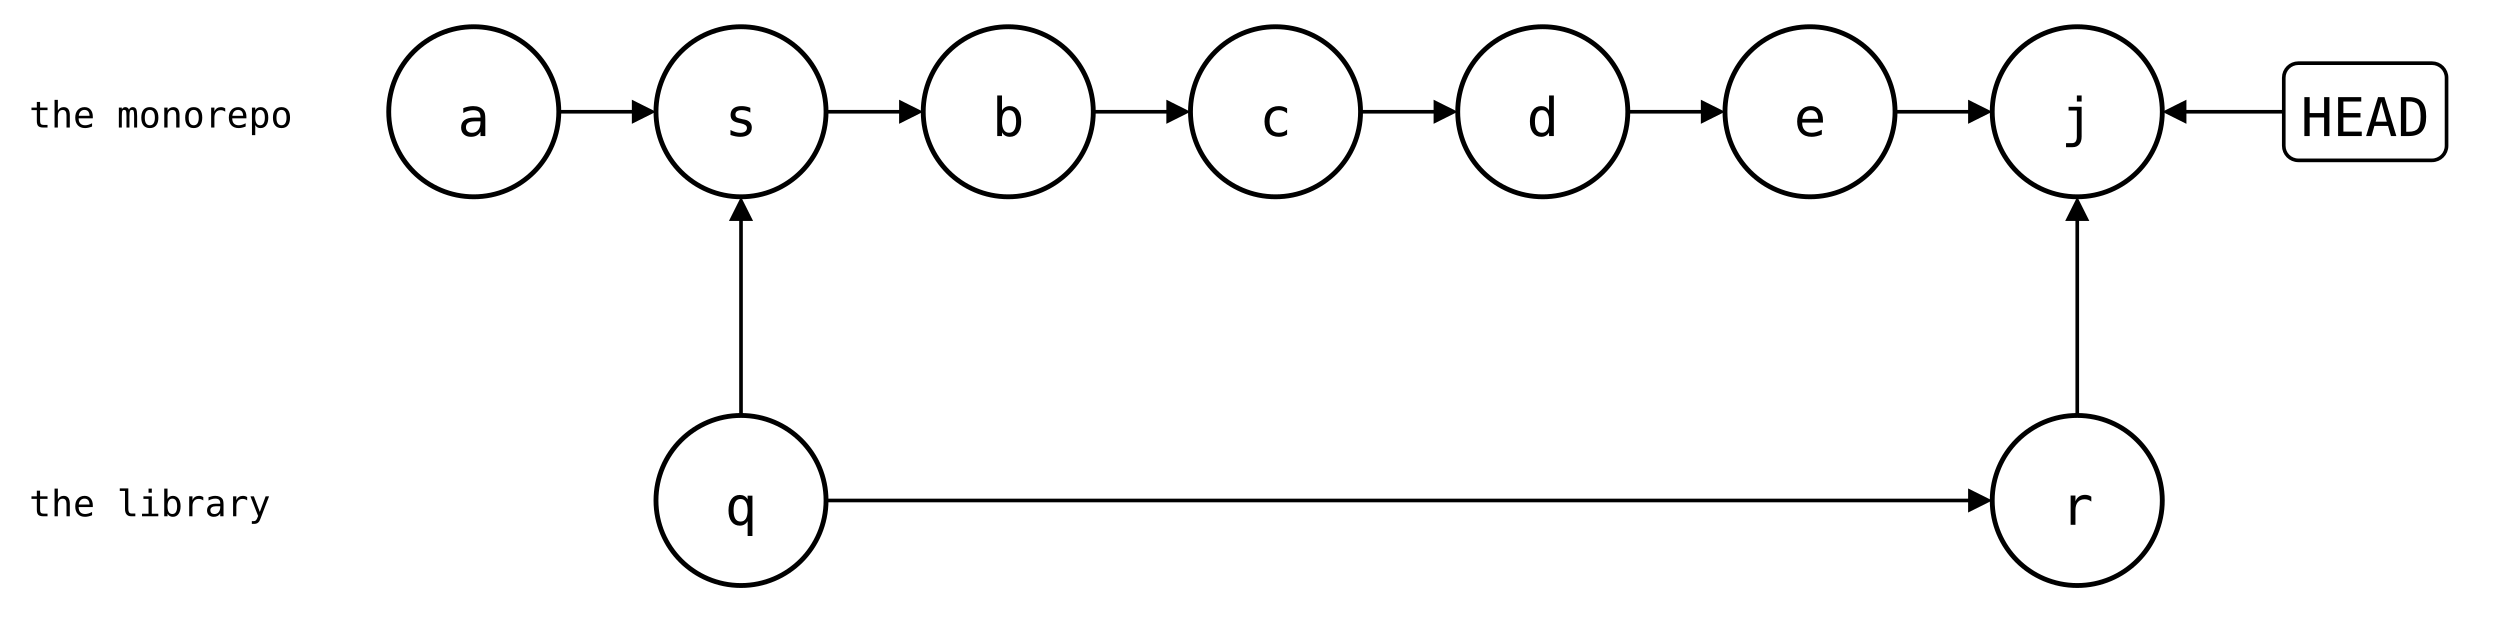
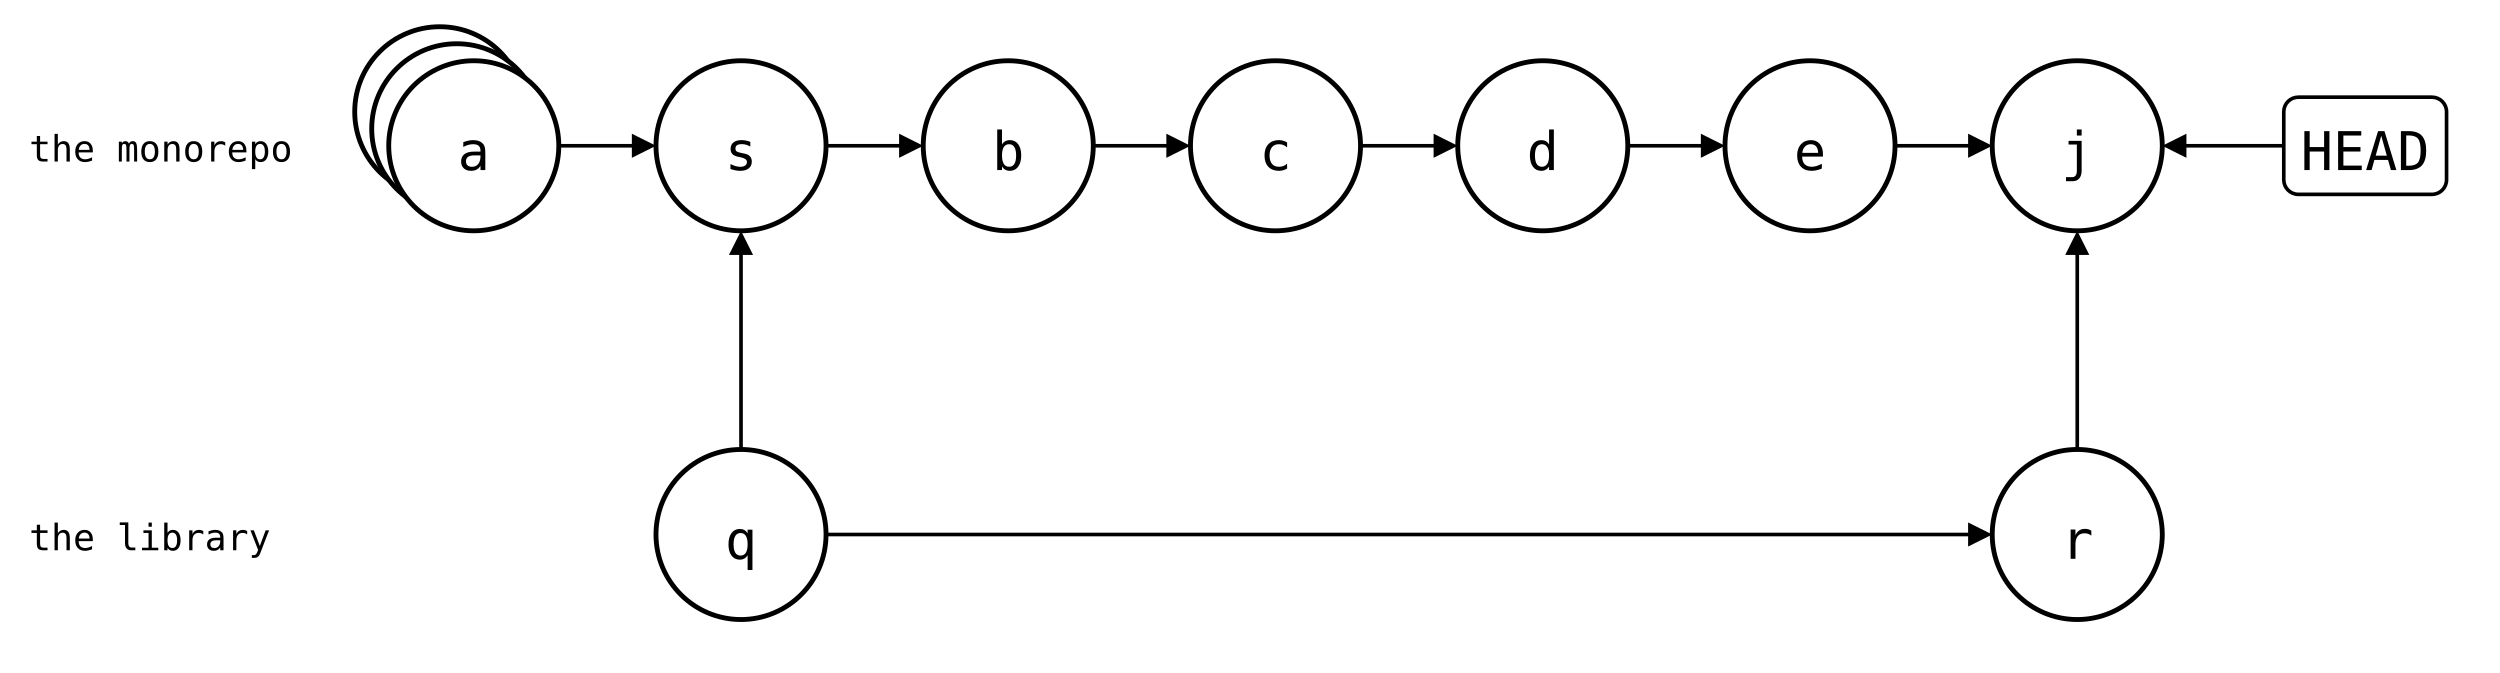
- <svg xmlns="http://www.w3.org/2000/svg" style="background: #ffffff; background-color: light-dark(#ffffff, #121212); color-scheme: light dark;" version="1.1" width="1029px" height="263px" viewBox="0 0 1029 263" id="ge-svg-vTt2PSIzllbEvlhXKRLj" content="&lt;mxfile host=&quot;Electron&quot;&gt;&#10;  &lt;diagram name=&quot;git-subtree-rejoin&quot; id=&quot;git-subtree-rejoin&quot;&gt;&#10;    &lt;mxGraphModel grid=&quot;0&quot; gridSize=&quot;10&quot; guides=&quot;1&quot; tooltips=&quot;1&quot; connect=&quot;1&quot; arrows=&quot;1&quot; fold=&quot;0&quot; page=&quot;0&quot; pageScale=&quot;1&quot; pageWidth=&quot;850&quot; pageHeight=&quot;1100&quot; background=&quot;#ffffff&quot; math=&quot;0&quot; shadow=&quot;0&quot;&gt;&#10;      &lt;root&gt;&#10;        &lt;mxCell id=&quot;0&quot; /&gt;&#10;        &lt;mxCell id=&quot;1&quot; parent=&quot;0&quot; /&gt;&#10;        &lt;mxCell id=&quot;text0&quot; parent=&quot;1&quot; style=&quot;text;strokeColor=none;fillColor=none;align=left;verticalAlign=middle;fontSize=15;fontFamily=Roboto Mono,monospace;&quot; value=&quot;the monorepo&quot; vertex=&quot;1&quot;&gt;&#10;          &lt;mxGeometry height=&quot;30&quot; width=&quot;130&quot; y=&quot;90&quot; as=&quot;geometry&quot; /&gt;&#10;        &lt;/mxCell&gt;&#10;        &lt;mxCell id=&quot;text1&quot; parent=&quot;1&quot; style=&quot;text;strokeColor=none;fillColor=none;align=left;verticalAlign=middle;fontSize=15;fontFamily=Roboto Mono,monospace;&quot; value=&quot;the library&quot; vertex=&quot;1&quot;&gt;&#10;          &lt;mxGeometry height=&quot;30&quot; width=&quot;130&quot; y=&quot;250&quot; as=&quot;geometry&quot; /&gt;&#10;        &lt;/mxCell&gt;&#10;        &lt;mxCell id=&quot;a&quot; parent=&quot;1&quot; style=&quot;ellipse;aspect=fixed;strokeWidth=2;fontSize=22;fontFamily=Roboto Mono,monospace;&quot; value=&quot;a&quot; vertex=&quot;1&quot;&gt;&#10;          &lt;mxGeometry height=&quot;70&quot; width=&quot;70&quot; x=&quot;150&quot; y=&quot;70&quot; as=&quot;geometry&quot; /&gt;&#10;        &lt;/mxCell&gt;&#10;        &lt;mxCell id=&quot;s&quot; parent=&quot;1&quot; style=&quot;ellipse;aspect=fixed;strokeWidth=2;fontSize=22;fontFamily=Roboto Mono,monospace;&quot; value=&quot;s&quot; vertex=&quot;1&quot;&gt;&#10;          &lt;mxGeometry height=&quot;70&quot; width=&quot;70&quot; x=&quot;260&quot; y=&quot;70&quot; as=&quot;geometry&quot; /&gt;&#10;        &lt;/mxCell&gt;&#10;        &lt;mxCell id=&quot;b&quot; parent=&quot;1&quot; style=&quot;ellipse;aspect=fixed;strokeWidth=2;fontSize=22;fontFamily=Roboto Mono,monospace;&quot; value=&quot;b&quot; vertex=&quot;1&quot;&gt;&#10;          &lt;mxGeometry height=&quot;70&quot; width=&quot;70&quot; x=&quot;370&quot; y=&quot;70&quot; as=&quot;geometry&quot; /&gt;&#10;        &lt;/mxCell&gt;&#10;        &lt;mxCell id=&quot;c&quot; parent=&quot;1&quot; style=&quot;ellipse;aspect=fixed;strokeWidth=2;fontSize=22;fontFamily=Roboto Mono,monospace;&quot; value=&quot;c&quot; vertex=&quot;1&quot;&gt;&#10;          &lt;mxGeometry height=&quot;70&quot; width=&quot;70&quot; x=&quot;480&quot; y=&quot;70&quot; as=&quot;geometry&quot; /&gt;&#10;        &lt;/mxCell&gt;&#10;        &lt;mxCell id=&quot;d&quot; parent=&quot;1&quot; style=&quot;ellipse;aspect=fixed;strokeWidth=2;fontSize=22;fontFamily=Roboto Mono,monospace;&quot; value=&quot;d&quot; vertex=&quot;1&quot;&gt;&#10;          &lt;mxGeometry height=&quot;70&quot; width=&quot;70&quot; x=&quot;590&quot; y=&quot;70&quot; as=&quot;geometry&quot; /&gt;&#10;        &lt;/mxCell&gt;&#10;        &lt;mxCell id=&quot;e&quot; parent=&quot;1&quot; style=&quot;ellipse;aspect=fixed;strokeWidth=2;fontSize=22;fontFamily=Roboto Mono,monospace;&quot; value=&quot;e&quot; vertex=&quot;1&quot;&gt;&#10;          &lt;mxGeometry height=&quot;70&quot; width=&quot;70&quot; x=&quot;700&quot; y=&quot;70&quot; as=&quot;geometry&quot; /&gt;&#10;        &lt;/mxCell&gt;&#10;        &lt;mxCell id=&quot;j&quot; parent=&quot;1&quot; style=&quot;ellipse;aspect=fixed;strokeWidth=2;fontSize=22;fontFamily=Roboto Mono,monospace;&quot; value=&quot;j&quot; vertex=&quot;1&quot;&gt;&#10;          &lt;mxGeometry height=&quot;70&quot; width=&quot;70&quot; x=&quot;810&quot; y=&quot;70&quot; as=&quot;geometry&quot; /&gt;&#10;        &lt;/mxCell&gt;&#10;        &lt;mxCell id=&quot;q&quot; parent=&quot;1&quot; style=&quot;ellipse;aspect=fixed;strokeWidth=2;fontSize=22;fontFamily=Roboto Mono,monospace;&quot; value=&quot;q&quot; vertex=&quot;1&quot;&gt;&#10;          &lt;mxGeometry height=&quot;70&quot; width=&quot;70&quot; x=&quot;260&quot; y=&quot;230&quot; as=&quot;geometry&quot; /&gt;&#10;        &lt;/mxCell&gt;&#10;        &lt;mxCell id=&quot;r&quot; parent=&quot;1&quot; style=&quot;ellipse;aspect=fixed;strokeWidth=2;fontSize=22;fontFamily=Roboto Mono,monospace;&quot; value=&quot;r&quot; vertex=&quot;1&quot;&gt;&#10;          &lt;mxGeometry height=&quot;70&quot; width=&quot;70&quot; x=&quot;810&quot; y=&quot;230&quot; as=&quot;geometry&quot; /&gt;&#10;        &lt;/mxCell&gt;&#10;        &lt;mxCell id=&quot;box0&quot; parent=&quot;1&quot; style=&quot;rounded=1;strokeWidth=1.5;fontSize=22;fontFamily=Roboto Mono,monospace;&quot; value=&quot;HEAD&quot; vertex=&quot;1&quot;&gt;&#10;          &lt;mxGeometry height=&quot;40&quot; width=&quot;67&quot; x=&quot;930&quot; y=&quot;85&quot; as=&quot;geometry&quot; /&gt;&#10;        &lt;/mxCell&gt;&#10;        &lt;mxCell id=&quot;e0&quot; edge=&quot;1&quot; parent=&quot;1&quot; source=&quot;box0&quot; style=&quot;endArrow=block;endFill=1;html=1;strokeWidth=1.5;rounded=0;&quot; target=&quot;j&quot;&gt;&#10;          &lt;mxGeometry relative=&quot;1&quot; as=&quot;geometry&quot; /&gt;&#10;        &lt;/mxCell&gt;&#10;        &lt;mxCell id=&quot;e1&quot; edge=&quot;1&quot; parent=&quot;1&quot; source=&quot;a&quot; style=&quot;endArrow=block;endFill=1;html=1;strokeWidth=1.5;rounded=0;&quot; target=&quot;s&quot;&gt;&#10;          &lt;mxGeometry relative=&quot;1&quot; as=&quot;geometry&quot; /&gt;&#10;        &lt;/mxCell&gt;&#10;        &lt;mxCell id=&quot;e2&quot; edge=&quot;1&quot; parent=&quot;1&quot; source=&quot;s&quot; style=&quot;endArrow=block;endFill=1;html=1;strokeWidth=1.5;rounded=0;&quot; target=&quot;b&quot;&gt;&#10;          &lt;mxGeometry relative=&quot;1&quot; as=&quot;geometry&quot; /&gt;&#10;        &lt;/mxCell&gt;&#10;        &lt;mxCell id=&quot;e3&quot; edge=&quot;1&quot; parent=&quot;1&quot; source=&quot;b&quot; style=&quot;endArrow=block;endFill=1;html=1;strokeWidth=1.5;rounded=0;&quot; target=&quot;c&quot;&gt;&#10;          &lt;mxGeometry relative=&quot;1&quot; as=&quot;geometry&quot; /&gt;&#10;        &lt;/mxCell&gt;&#10;        &lt;mxCell id=&quot;e4&quot; edge=&quot;1&quot; parent=&quot;1&quot; source=&quot;c&quot; style=&quot;endArrow=block;endFill=1;html=1;strokeWidth=1.5;rounded=0;&quot; target=&quot;d&quot;&gt;&#10;          &lt;mxGeometry relative=&quot;1&quot; as=&quot;geometry&quot; /&gt;&#10;        &lt;/mxCell&gt;&#10;        &lt;mxCell id=&quot;e5&quot; edge=&quot;1&quot; parent=&quot;1&quot; source=&quot;d&quot; style=&quot;endArrow=block;endFill=1;html=1;strokeWidth=1.5;rounded=0;&quot; target=&quot;e&quot;&gt;&#10;          &lt;mxGeometry relative=&quot;1&quot; as=&quot;geometry&quot; /&gt;&#10;        &lt;/mxCell&gt;&#10;        &lt;mxCell id=&quot;e6&quot; edge=&quot;1&quot; parent=&quot;1&quot; source=&quot;e&quot; style=&quot;endArrow=block;endFill=1;html=1;strokeWidth=1.5;rounded=0;&quot; target=&quot;j&quot;&gt;&#10;          &lt;mxGeometry relative=&quot;1&quot; as=&quot;geometry&quot; /&gt;&#10;        &lt;/mxCell&gt;&#10;        &lt;mxCell id=&quot;e7&quot; edge=&quot;1&quot; parent=&quot;1&quot; source=&quot;q&quot; style=&quot;endArrow=block;endFill=1;html=1;strokeWidth=1.5;rounded=0;&quot; target=&quot;s&quot;&gt;&#10;          &lt;mxGeometry relative=&quot;1&quot; as=&quot;geometry&quot; /&gt;&#10;        &lt;/mxCell&gt;&#10;        &lt;mxCell id=&quot;e8&quot; edge=&quot;1&quot; parent=&quot;1&quot; source=&quot;q&quot; style=&quot;endArrow=block;endFill=1;html=1;strokeWidth=1.5;rounded=0;&quot; target=&quot;r&quot;&gt;&#10;          &lt;mxGeometry relative=&quot;1&quot; as=&quot;geometry&quot; /&gt;&#10;        &lt;/mxCell&gt;&#10;        &lt;mxCell id=&quot;e9&quot; edge=&quot;1&quot; parent=&quot;1&quot; source=&quot;r&quot; style=&quot;endArrow=block;endFill=1;html=1;strokeWidth=1.5;rounded=0;&quot; target=&quot;j&quot;&gt;&#10;          &lt;mxGeometry relative=&quot;1&quot; as=&quot;geometry&quot; /&gt;&#10;        &lt;/mxCell&gt;&#10;      &lt;/root&gt;&#10;    &lt;/mxGraphModel&gt;&#10;  &lt;/diagram&gt;&#10;&lt;/mxfile&gt;&#10;">
-   <style type="text/css">@supports (color: light-dark(#000, #fff)) { #ge-svg-vTt2PSIzllbEvlhXKRLj { --ge-adaptive-bg: light-dark(#ffffff, var(--ge-dark-color, #121212)); } }</style>
+ <svg xmlns="http://www.w3.org/2000/svg" style="background: #ffffff; background-color: light-dark(#ffffff, #121212); color-scheme: light dark;" version="1.1" width="1029px" height="277px" viewBox="0 0 1029 277" id="ge-svg-o2ZNFP9qZkH06zWol7zx" content="&lt;mxfile host=&quot;Electron&quot;&gt;&#10;  &lt;diagram name=&quot;git-subtree-rejoin&quot; id=&quot;git-subtree-rejoin&quot;&gt;&#10;    &lt;mxGraphModel grid=&quot;0&quot; gridSize=&quot;10&quot; guides=&quot;1&quot; tooltips=&quot;1&quot; connect=&quot;1&quot; arrows=&quot;1&quot; fold=&quot;0&quot; page=&quot;0&quot; pageScale=&quot;1&quot; pageWidth=&quot;850&quot; pageHeight=&quot;1100&quot; background=&quot;#ffffff&quot; math=&quot;0&quot; shadow=&quot;0&quot;&gt;&#10;      &lt;root&gt;&#10;        &lt;mxCell id=&quot;0&quot; /&gt;&#10;        &lt;mxCell id=&quot;1&quot; parent=&quot;0&quot; /&gt;&#10;        &lt;mxCell id=&quot;text0&quot; parent=&quot;1&quot; style=&quot;text;strokeColor=none;fillColor=none;align=left;verticalAlign=middle;fontSize=15;fontFamily=Roboto Mono,monospace;&quot; value=&quot;the monorepo&quot; vertex=&quot;1&quot;&gt;&#10;          &lt;mxGeometry height=&quot;30&quot; width=&quot;130&quot; y=&quot;90&quot; as=&quot;geometry&quot; /&gt;&#10;        &lt;/mxCell&gt;&#10;        &lt;mxCell id=&quot;text1&quot; parent=&quot;1&quot; style=&quot;text;strokeColor=none;fillColor=none;align=left;verticalAlign=middle;fontSize=15;fontFamily=Roboto Mono,monospace;&quot; value=&quot;the library&quot; vertex=&quot;1&quot;&gt;&#10;          &lt;mxGeometry height=&quot;30&quot; width=&quot;130&quot; y=&quot;250&quot; as=&quot;geometry&quot; /&gt;&#10;        &lt;/mxCell&gt;&#10;        &lt;mxCell id=&quot;a-stack-2&quot; parent=&quot;1&quot; style=&quot;shape=ellipse;aspect=fixed;strokeWidth=2;fontSize=22;fontFamily=Roboto Mono,monospace;&quot; value=&quot;&quot; vertex=&quot;1&quot;&gt;&#10;          &lt;mxGeometry height=&quot;70&quot; width=&quot;70&quot; x=&quot;136&quot; y=&quot;56&quot; as=&quot;geometry&quot; /&gt;&#10;        &lt;/mxCell&gt;&#10;        &lt;mxCell id=&quot;a-stack-1&quot; parent=&quot;1&quot; style=&quot;shape=ellipse;aspect=fixed;strokeWidth=2;fontSize=22;fontFamily=Roboto Mono,monospace;&quot; value=&quot;&quot; vertex=&quot;1&quot;&gt;&#10;          &lt;mxGeometry height=&quot;70&quot; width=&quot;70&quot; x=&quot;143&quot; y=&quot;63&quot; as=&quot;geometry&quot; /&gt;&#10;        &lt;/mxCell&gt;&#10;        &lt;mxCell id=&quot;a&quot; parent=&quot;1&quot; style=&quot;ellipse;aspect=fixed;strokeWidth=2;fontSize=22;fontFamily=Roboto Mono,monospace;&quot; value=&quot;a&quot; vertex=&quot;1&quot;&gt;&#10;          &lt;mxGeometry height=&quot;70&quot; width=&quot;70&quot; x=&quot;150&quot; y=&quot;70&quot; as=&quot;geometry&quot; /&gt;&#10;        &lt;/mxCell&gt;&#10;        &lt;mxCell id=&quot;s&quot; parent=&quot;1&quot; style=&quot;ellipse;aspect=fixed;strokeWidth=2;fontSize=22;fontFamily=Roboto Mono,monospace;&quot; value=&quot;s&quot; vertex=&quot;1&quot;&gt;&#10;          &lt;mxGeometry height=&quot;70&quot; width=&quot;70&quot; x=&quot;260&quot; y=&quot;70&quot; as=&quot;geometry&quot; /&gt;&#10;        &lt;/mxCell&gt;&#10;        &lt;mxCell id=&quot;b&quot; parent=&quot;1&quot; style=&quot;ellipse;aspect=fixed;strokeWidth=2;fontSize=22;fontFamily=Roboto Mono,monospace;&quot; value=&quot;b&quot; vertex=&quot;1&quot;&gt;&#10;          &lt;mxGeometry height=&quot;70&quot; width=&quot;70&quot; x=&quot;370&quot; y=&quot;70&quot; as=&quot;geometry&quot; /&gt;&#10;        &lt;/mxCell&gt;&#10;        &lt;mxCell id=&quot;c&quot; parent=&quot;1&quot; style=&quot;ellipse;aspect=fixed;strokeWidth=2;fontSize=22;fontFamily=Roboto Mono,monospace;&quot; value=&quot;c&quot; vertex=&quot;1&quot;&gt;&#10;          &lt;mxGeometry height=&quot;70&quot; width=&quot;70&quot; x=&quot;480&quot; y=&quot;70&quot; as=&quot;geometry&quot; /&gt;&#10;        &lt;/mxCell&gt;&#10;        &lt;mxCell id=&quot;d&quot; parent=&quot;1&quot; style=&quot;ellipse;aspect=fixed;strokeWidth=2;fontSize=22;fontFamily=Roboto Mono,monospace;&quot; value=&quot;d&quot; vertex=&quot;1&quot;&gt;&#10;          &lt;mxGeometry height=&quot;70&quot; width=&quot;70&quot; x=&quot;590&quot; y=&quot;70&quot; as=&quot;geometry&quot; /&gt;&#10;        &lt;/mxCell&gt;&#10;        &lt;mxCell id=&quot;e&quot; parent=&quot;1&quot; style=&quot;ellipse;aspect=fixed;strokeWidth=2;fontSize=22;fontFamily=Roboto Mono,monospace;&quot; value=&quot;e&quot; vertex=&quot;1&quot;&gt;&#10;          &lt;mxGeometry height=&quot;70&quot; width=&quot;70&quot; x=&quot;700&quot; y=&quot;70&quot; as=&quot;geometry&quot; /&gt;&#10;        &lt;/mxCell&gt;&#10;        &lt;mxCell id=&quot;j&quot; parent=&quot;1&quot; style=&quot;ellipse;aspect=fixed;strokeWidth=2;fontSize=22;fontFamily=Roboto Mono,monospace;&quot; value=&quot;j&quot; vertex=&quot;1&quot;&gt;&#10;          &lt;mxGeometry height=&quot;70&quot; width=&quot;70&quot; x=&quot;810&quot; y=&quot;70&quot; as=&quot;geometry&quot; /&gt;&#10;        &lt;/mxCell&gt;&#10;        &lt;mxCell id=&quot;q&quot; parent=&quot;1&quot; style=&quot;ellipse;aspect=fixed;strokeWidth=2;fontSize=22;fontFamily=Roboto Mono,monospace;&quot; value=&quot;q&quot; vertex=&quot;1&quot;&gt;&#10;          &lt;mxGeometry height=&quot;70&quot; width=&quot;70&quot; x=&quot;260&quot; y=&quot;230&quot; as=&quot;geometry&quot; /&gt;&#10;        &lt;/mxCell&gt;&#10;        &lt;mxCell id=&quot;r&quot; parent=&quot;1&quot; style=&quot;ellipse;aspect=fixed;strokeWidth=2;fontSize=22;fontFamily=Roboto Mono,monospace;&quot; value=&quot;r&quot; vertex=&quot;1&quot;&gt;&#10;          &lt;mxGeometry height=&quot;70&quot; width=&quot;70&quot; x=&quot;810&quot; y=&quot;230&quot; as=&quot;geometry&quot; /&gt;&#10;        &lt;/mxCell&gt;&#10;        &lt;mxCell id=&quot;box0&quot; parent=&quot;1&quot; style=&quot;rounded=1;strokeWidth=1.5;fontSize=22;fontFamily=Roboto Mono,monospace;&quot; value=&quot;HEAD&quot; vertex=&quot;1&quot;&gt;&#10;          &lt;mxGeometry height=&quot;40&quot; width=&quot;67&quot; x=&quot;930&quot; y=&quot;85&quot; as=&quot;geometry&quot; /&gt;&#10;        &lt;/mxCell&gt;&#10;        &lt;mxCell id=&quot;e0&quot; edge=&quot;1&quot; parent=&quot;1&quot; source=&quot;box0&quot; style=&quot;endArrow=block;endFill=1;html=1;strokeWidth=1.5;rounded=0;&quot; target=&quot;j&quot;&gt;&#10;          &lt;mxGeometry relative=&quot;1&quot; as=&quot;geometry&quot; /&gt;&#10;        &lt;/mxCell&gt;&#10;        &lt;mxCell id=&quot;e1&quot; edge=&quot;1&quot; parent=&quot;1&quot; source=&quot;a&quot; style=&quot;endArrow=block;endFill=1;html=1;strokeWidth=1.5;rounded=0;&quot; target=&quot;s&quot;&gt;&#10;          &lt;mxGeometry relative=&quot;1&quot; as=&quot;geometry&quot; /&gt;&#10;        &lt;/mxCell&gt;&#10;        &lt;mxCell id=&quot;e2&quot; edge=&quot;1&quot; parent=&quot;1&quot; source=&quot;s&quot; style=&quot;endArrow=block;endFill=1;html=1;strokeWidth=1.5;rounded=0;&quot; target=&quot;b&quot;&gt;&#10;          &lt;mxGeometry relative=&quot;1&quot; as=&quot;geometry&quot; /&gt;&#10;        &lt;/mxCell&gt;&#10;        &lt;mxCell id=&quot;e3&quot; edge=&quot;1&quot; parent=&quot;1&quot; source=&quot;b&quot; style=&quot;endArrow=block;endFill=1;html=1;strokeWidth=1.5;rounded=0;&quot; target=&quot;c&quot;&gt;&#10;          &lt;mxGeometry relative=&quot;1&quot; as=&quot;geometry&quot; /&gt;&#10;        &lt;/mxCell&gt;&#10;        &lt;mxCell id=&quot;e4&quot; edge=&quot;1&quot; parent=&quot;1&quot; source=&quot;c&quot; style=&quot;endArrow=block;endFill=1;html=1;strokeWidth=1.5;rounded=0;&quot; target=&quot;d&quot;&gt;&#10;          &lt;mxGeometry relative=&quot;1&quot; as=&quot;geometry&quot; /&gt;&#10;        &lt;/mxCell&gt;&#10;        &lt;mxCell id=&quot;e5&quot; edge=&quot;1&quot; parent=&quot;1&quot; source=&quot;d&quot; style=&quot;endArrow=block;endFill=1;html=1;strokeWidth=1.5;rounded=0;&quot; target=&quot;e&quot;&gt;&#10;          &lt;mxGeometry relative=&quot;1&quot; as=&quot;geometry&quot; /&gt;&#10;        &lt;/mxCell&gt;&#10;        &lt;mxCell id=&quot;e6&quot; edge=&quot;1&quot; parent=&quot;1&quot; source=&quot;e&quot; style=&quot;endArrow=block;endFill=1;html=1;strokeWidth=1.5;rounded=0;&quot; target=&quot;j&quot;&gt;&#10;          &lt;mxGeometry relative=&quot;1&quot; as=&quot;geometry&quot; /&gt;&#10;        &lt;/mxCell&gt;&#10;        &lt;mxCell id=&quot;e7&quot; edge=&quot;1&quot; parent=&quot;1&quot; source=&quot;q&quot; style=&quot;endArrow=block;endFill=1;html=1;strokeWidth=1.5;rounded=0;&quot; target=&quot;s&quot;&gt;&#10;          &lt;mxGeometry relative=&quot;1&quot; as=&quot;geometry&quot; /&gt;&#10;        &lt;/mxCell&gt;&#10;        &lt;mxCell id=&quot;e8&quot; edge=&quot;1&quot; parent=&quot;1&quot; source=&quot;q&quot; style=&quot;endArrow=block;endFill=1;html=1;strokeWidth=1.5;rounded=0;&quot; target=&quot;r&quot;&gt;&#10;          &lt;mxGeometry relative=&quot;1&quot; as=&quot;geometry&quot; /&gt;&#10;        &lt;/mxCell&gt;&#10;        &lt;mxCell id=&quot;e9&quot; edge=&quot;1&quot; parent=&quot;1&quot; source=&quot;r&quot; style=&quot;endArrow=block;endFill=1;html=1;strokeWidth=1.5;rounded=0;&quot; target=&quot;j&quot;&gt;&#10;          &lt;mxGeometry relative=&quot;1&quot; as=&quot;geometry&quot; /&gt;&#10;        &lt;/mxCell&gt;&#10;      &lt;/root&gt;&#10;    &lt;/mxGraphModel&gt;&#10;  &lt;/diagram&gt;&#10;&lt;/mxfile&gt;&#10;">
+   <style type="text/css">@supports (color: light-dark(#000, #fff)) { #ge-svg-o2ZNFP9qZkH06zWol7zx { --ge-adaptive-bg: light-dark(#ffffff, var(--ge-dark-color, #121212)); } }</style>
  <defs />
  <rect fill="#ffffff" width="100%" height="100%" x="0" y="0" style="fill: light-dark(rgb(255, 255, 255), rgb(18, 18, 18));" />
  <g>
    <g data-cell-id="0">
      <g data-cell-id="1">
        <g data-cell-id="text0">
          <g>
-             <rect x="10" y="31" width="130" height="30" fill="none" stroke="none" pointer-events="all" />
+             <rect x="10" y="45" width="130" height="30" fill="none" stroke="none" pointer-events="all" />
          </g>
          <g>
            <g fill="#000000" font-family="'Roboto Mono', monospace" text-anchor="start" font-size="15px" style="fill: light-dark(rgb(0, 0, 0), rgb(255, 255, 255));">
-               <text x="12" y="52.5">the monorepo</text>
+               <text x="12" y="66.5">the monorepo</text>
            </g>
          </g>
        </g>
        <g data-cell-id="text1">
          <g>
-             <rect x="10" y="191" width="130" height="30" fill="none" stroke="none" pointer-events="all" />
+             <rect x="10" y="205" width="130" height="30" fill="none" stroke="none" pointer-events="all" />
          </g>
          <g>
            <g fill="#000000" font-family="'Roboto Mono', monospace" text-anchor="start" font-size="15px" style="fill: light-dark(rgb(0, 0, 0), rgb(255, 255, 255));">
-               <text x="12" y="212.5">the library</text>
-             </g>
+               <text x="12" y="226.5">the library</text>
+             </g>
+           </g>
+         </g>
+         <g data-cell-id="a-stack-2">
+           <g>
+             <ellipse cx="181" cy="46" rx="35" ry="35" fill="#ffffff" stroke="#000000" stroke-width="2" pointer-events="all" style="fill: var(--ge-adaptive-bg, #ffffff); stroke: light-dark(rgb(0, 0, 0), rgb(255, 255, 255));" />
+           </g>
+         </g>
+         <g data-cell-id="a-stack-1">
+           <g>
+             <ellipse cx="188" cy="53" rx="35" ry="35" fill="#ffffff" stroke="#000000" stroke-width="2" pointer-events="all" style="fill: var(--ge-adaptive-bg, #ffffff); stroke: light-dark(rgb(0, 0, 0), rgb(255, 255, 255));" />
          </g>
        </g>
        <g data-cell-id="a">
          <g>
-             <ellipse cx="195" cy="46" rx="35" ry="35" fill="#ffffff" stroke="#000000" stroke-width="2" pointer-events="all" style="fill: var(--ge-adaptive-bg, #ffffff); stroke: light-dark(rgb(0, 0, 0), rgb(255, 255, 255));" />
-           </g>
-           <g>
-             <g fill="#000000" font-family="'Roboto Mono', monospace" text-anchor="middle" font-size="22px" style="fill: light-dark(rgb(0, 0, 0), rgb(255, 255, 255));">
-               <text x="195" y="56">a</text>
+             <ellipse cx="195" cy="60" rx="35" ry="35" fill="#ffffff" stroke="#000000" stroke-width="2" pointer-events="all" style="fill: var(--ge-adaptive-bg, #ffffff); stroke: light-dark(rgb(0, 0, 0), rgb(255, 255, 255));" />
+           </g>
+           <g>
+             <g fill="#000000" font-family="'Roboto Mono', monospace" text-anchor="middle" font-size="22px" style="fill: light-dark(rgb(0, 0, 0), rgb(255, 255, 255));">
+               <text x="195" y="70">a</text>
            </g>
          </g>
        </g>
        <g data-cell-id="s">
          <g>
-             <ellipse cx="305" cy="46" rx="35" ry="35" fill="#ffffff" stroke="#000000" stroke-width="2" pointer-events="all" style="fill: var(--ge-adaptive-bg, #ffffff); stroke: light-dark(rgb(0, 0, 0), rgb(255, 255, 255));" />
-           </g>
-           <g>
-             <g fill="#000000" font-family="'Roboto Mono', monospace" text-anchor="middle" font-size="22px" style="fill: light-dark(rgb(0, 0, 0), rgb(255, 255, 255));">
-               <text x="305" y="56">s</text>
+             <ellipse cx="305" cy="60" rx="35" ry="35" fill="#ffffff" stroke="#000000" stroke-width="2" pointer-events="all" style="fill: var(--ge-adaptive-bg, #ffffff); stroke: light-dark(rgb(0, 0, 0), rgb(255, 255, 255));" />
+           </g>
+           <g>
+             <g fill="#000000" font-family="'Roboto Mono', monospace" text-anchor="middle" font-size="22px" style="fill: light-dark(rgb(0, 0, 0), rgb(255, 255, 255));">
+               <text x="305" y="70">s</text>
            </g>
          </g>
        </g>
        <g data-cell-id="b">
          <g>
-             <ellipse cx="415" cy="46" rx="35" ry="35" fill="#ffffff" stroke="#000000" stroke-width="2" pointer-events="all" style="fill: var(--ge-adaptive-bg, #ffffff); stroke: light-dark(rgb(0, 0, 0), rgb(255, 255, 255));" />
-           </g>
-           <g>
-             <g fill="#000000" font-family="'Roboto Mono', monospace" text-anchor="middle" font-size="22px" style="fill: light-dark(rgb(0, 0, 0), rgb(255, 255, 255));">
-               <text x="415" y="56">b</text>
+             <ellipse cx="415" cy="60" rx="35" ry="35" fill="#ffffff" stroke="#000000" stroke-width="2" pointer-events="all" style="fill: var(--ge-adaptive-bg, #ffffff); stroke: light-dark(rgb(0, 0, 0), rgb(255, 255, 255));" />
+           </g>
+           <g>
+             <g fill="#000000" font-family="'Roboto Mono', monospace" text-anchor="middle" font-size="22px" style="fill: light-dark(rgb(0, 0, 0), rgb(255, 255, 255));">
+               <text x="415" y="70">b</text>
            </g>
          </g>
        </g>
        <g data-cell-id="c">
          <g>
-             <ellipse cx="525" cy="46" rx="35" ry="35" fill="#ffffff" stroke="#000000" stroke-width="2" pointer-events="all" style="fill: var(--ge-adaptive-bg, #ffffff); stroke: light-dark(rgb(0, 0, 0), rgb(255, 255, 255));" />
-           </g>
-           <g>
-             <g fill="#000000" font-family="'Roboto Mono', monospace" text-anchor="middle" font-size="22px" style="fill: light-dark(rgb(0, 0, 0), rgb(255, 255, 255));">
-               <text x="525" y="56">c</text>
+             <ellipse cx="525" cy="60" rx="35" ry="35" fill="#ffffff" stroke="#000000" stroke-width="2" pointer-events="all" style="fill: var(--ge-adaptive-bg, #ffffff); stroke: light-dark(rgb(0, 0, 0), rgb(255, 255, 255));" />
+           </g>
+           <g>
+             <g fill="#000000" font-family="'Roboto Mono', monospace" text-anchor="middle" font-size="22px" style="fill: light-dark(rgb(0, 0, 0), rgb(255, 255, 255));">
+               <text x="525" y="70">c</text>
            </g>
          </g>
        </g>
        <g data-cell-id="d">
          <g>
-             <ellipse cx="635" cy="46" rx="35" ry="35" fill="#ffffff" stroke="#000000" stroke-width="2" pointer-events="all" style="fill: var(--ge-adaptive-bg, #ffffff); stroke: light-dark(rgb(0, 0, 0), rgb(255, 255, 255));" />
-           </g>
-           <g>
-             <g fill="#000000" font-family="'Roboto Mono', monospace" text-anchor="middle" font-size="22px" style="fill: light-dark(rgb(0, 0, 0), rgb(255, 255, 255));">
-               <text x="635" y="56">d</text>
+             <ellipse cx="635" cy="60" rx="35" ry="35" fill="#ffffff" stroke="#000000" stroke-width="2" pointer-events="all" style="fill: var(--ge-adaptive-bg, #ffffff); stroke: light-dark(rgb(0, 0, 0), rgb(255, 255, 255));" />
+           </g>
+           <g>
+             <g fill="#000000" font-family="'Roboto Mono', monospace" text-anchor="middle" font-size="22px" style="fill: light-dark(rgb(0, 0, 0), rgb(255, 255, 255));">
+               <text x="635" y="70">d</text>
            </g>
          </g>
        </g>
        <g data-cell-id="e">
          <g>
-             <ellipse cx="745" cy="46" rx="35" ry="35" fill="#ffffff" stroke="#000000" stroke-width="2" pointer-events="all" style="fill: var(--ge-adaptive-bg, #ffffff); stroke: light-dark(rgb(0, 0, 0), rgb(255, 255, 255));" />
-           </g>
-           <g>
-             <g fill="#000000" font-family="'Roboto Mono', monospace" text-anchor="middle" font-size="22px" style="fill: light-dark(rgb(0, 0, 0), rgb(255, 255, 255));">
-               <text x="745" y="56">e</text>
+             <ellipse cx="745" cy="60" rx="35" ry="35" fill="#ffffff" stroke="#000000" stroke-width="2" pointer-events="all" style="fill: var(--ge-adaptive-bg, #ffffff); stroke: light-dark(rgb(0, 0, 0), rgb(255, 255, 255));" />
+           </g>
+           <g>
+             <g fill="#000000" font-family="'Roboto Mono', monospace" text-anchor="middle" font-size="22px" style="fill: light-dark(rgb(0, 0, 0), rgb(255, 255, 255));">
+               <text x="745" y="70">e</text>
            </g>
          </g>
        </g>
        <g data-cell-id="j">
          <g>
-             <ellipse cx="855" cy="46" rx="35" ry="35" fill="#ffffff" stroke="#000000" stroke-width="2" pointer-events="all" style="fill: var(--ge-adaptive-bg, #ffffff); stroke: light-dark(rgb(0, 0, 0), rgb(255, 255, 255));" />
-           </g>
-           <g>
-             <g fill="#000000" font-family="'Roboto Mono', monospace" text-anchor="middle" font-size="22px" style="fill: light-dark(rgb(0, 0, 0), rgb(255, 255, 255));">
-               <text x="855" y="56">j</text>
+             <ellipse cx="855" cy="60" rx="35" ry="35" fill="#ffffff" stroke="#000000" stroke-width="2" pointer-events="all" style="fill: var(--ge-adaptive-bg, #ffffff); stroke: light-dark(rgb(0, 0, 0), rgb(255, 255, 255));" />
+           </g>
+           <g>
+             <g fill="#000000" font-family="'Roboto Mono', monospace" text-anchor="middle" font-size="22px" style="fill: light-dark(rgb(0, 0, 0), rgb(255, 255, 255));">
+               <text x="855" y="70">j</text>
            </g>
          </g>
        </g>
        <g data-cell-id="q">
          <g>
-             <ellipse cx="305" cy="206" rx="35" ry="35" fill="#ffffff" stroke="#000000" stroke-width="2" pointer-events="all" style="fill: var(--ge-adaptive-bg, #ffffff); stroke: light-dark(rgb(0, 0, 0), rgb(255, 255, 255));" />
-           </g>
-           <g>
-             <g fill="#000000" font-family="'Roboto Mono', monospace" text-anchor="middle" font-size="22px" style="fill: light-dark(rgb(0, 0, 0), rgb(255, 255, 255));">
-               <text x="305" y="216">q</text>
+             <ellipse cx="305" cy="220" rx="35" ry="35" fill="#ffffff" stroke="#000000" stroke-width="2" pointer-events="all" style="fill: var(--ge-adaptive-bg, #ffffff); stroke: light-dark(rgb(0, 0, 0), rgb(255, 255, 255));" />
+           </g>
+           <g>
+             <g fill="#000000" font-family="'Roboto Mono', monospace" text-anchor="middle" font-size="22px" style="fill: light-dark(rgb(0, 0, 0), rgb(255, 255, 255));">
+               <text x="305" y="230">q</text>
            </g>
          </g>
        </g>
        <g data-cell-id="r">
          <g>
-             <ellipse cx="855" cy="206" rx="35" ry="35" fill="#ffffff" stroke="#000000" stroke-width="2" pointer-events="all" style="fill: var(--ge-adaptive-bg, #ffffff); stroke: light-dark(rgb(0, 0, 0), rgb(255, 255, 255));" />
-           </g>
-           <g>
-             <g fill="#000000" font-family="'Roboto Mono', monospace" text-anchor="middle" font-size="22px" style="fill: light-dark(rgb(0, 0, 0), rgb(255, 255, 255));">
-               <text x="855" y="216">r</text>
+             <ellipse cx="855" cy="220" rx="35" ry="35" fill="#ffffff" stroke="#000000" stroke-width="2" pointer-events="all" style="fill: var(--ge-adaptive-bg, #ffffff); stroke: light-dark(rgb(0, 0, 0), rgb(255, 255, 255));" />
+           </g>
+           <g>
+             <g fill="#000000" font-family="'Roboto Mono', monospace" text-anchor="middle" font-size="22px" style="fill: light-dark(rgb(0, 0, 0), rgb(255, 255, 255));">
+               <text x="855" y="230">r</text>
            </g>
          </g>
        </g>
        <g data-cell-id="box0">
          <g>
-             <rect x="940" y="26" width="67" height="40" rx="6" ry="6" fill="#ffffff" stroke="#000000" stroke-width="1.5" pointer-events="all" style="fill: var(--ge-adaptive-bg, #ffffff); stroke: light-dark(rgb(0, 0, 0), rgb(255, 255, 255));" />
-           </g>
-           <g>
-             <g fill="#000000" font-family="'Roboto Mono', monospace" text-anchor="middle" font-size="22px" style="fill: light-dark(rgb(0, 0, 0), rgb(255, 255, 255));">
-               <text x="973.5" y="56">HEAD</text>
+             <rect x="940" y="40" width="67" height="40" rx="6" ry="6" fill="#ffffff" stroke="#000000" stroke-width="1.5" pointer-events="all" style="fill: var(--ge-adaptive-bg, #ffffff); stroke: light-dark(rgb(0, 0, 0), rgb(255, 255, 255));" />
+           </g>
+           <g>
+             <g fill="#000000" font-family="'Roboto Mono', monospace" text-anchor="middle" font-size="22px" style="fill: light-dark(rgb(0, 0, 0), rgb(255, 255, 255));">
+               <text x="973.5" y="70">HEAD</text>
            </g>
          </g>
        </g>
        <g data-cell-id="e0">
          <g>
-             <path d="M 940 46 L 899.18 46" fill="none" stroke="#000000" stroke-width="1.5" stroke-miterlimit="10" pointer-events="stroke" style="stroke: light-dark(rgb(0, 0, 0), rgb(255, 255, 255));" />
-             <path d="M 891.68 46 L 899.18 42.25 L 899.18 49.75 Z" fill="#000000" stroke="#000000" stroke-width="1.5" stroke-miterlimit="10" pointer-events="all" style="fill: light-dark(rgb(0, 0, 0), rgb(255, 255, 255)); stroke: light-dark(rgb(0, 0, 0), rgb(255, 255, 255));" />
+             <path d="M 940 60 L 899.18 60" fill="none" stroke="#000000" stroke-width="1.5" stroke-miterlimit="10" pointer-events="stroke" style="stroke: light-dark(rgb(0, 0, 0), rgb(255, 255, 255));" />
+             <path d="M 891.68 60 L 899.18 56.25 L 899.18 63.75 Z" fill="#000000" stroke="#000000" stroke-width="1.5" stroke-miterlimit="10" pointer-events="all" style="fill: light-dark(rgb(0, 0, 0), rgb(255, 255, 255)); stroke: light-dark(rgb(0, 0, 0), rgb(255, 255, 255));" />
          </g>
        </g>
        <g data-cell-id="e1">
          <g>
-             <path d="M 230 46 L 260.82 46" fill="none" stroke="#000000" stroke-width="1.5" stroke-miterlimit="10" pointer-events="stroke" style="stroke: light-dark(rgb(0, 0, 0), rgb(255, 255, 255));" />
-             <path d="M 268.32 46 L 260.82 49.75 L 260.82 42.25 Z" fill="#000000" stroke="#000000" stroke-width="1.5" stroke-miterlimit="10" pointer-events="all" style="fill: light-dark(rgb(0, 0, 0), rgb(255, 255, 255)); stroke: light-dark(rgb(0, 0, 0), rgb(255, 255, 255));" />
+             <path d="M 230 60 L 260.82 60" fill="none" stroke="#000000" stroke-width="1.5" stroke-miterlimit="10" pointer-events="stroke" style="stroke: light-dark(rgb(0, 0, 0), rgb(255, 255, 255));" />
+             <path d="M 268.32 60 L 260.82 63.75 L 260.82 56.25 Z" fill="#000000" stroke="#000000" stroke-width="1.5" stroke-miterlimit="10" pointer-events="all" style="fill: light-dark(rgb(0, 0, 0), rgb(255, 255, 255)); stroke: light-dark(rgb(0, 0, 0), rgb(255, 255, 255));" />
          </g>
        </g>
        <g data-cell-id="e2">
          <g>
-             <path d="M 340 46 L 370.82 46" fill="none" stroke="#000000" stroke-width="1.5" stroke-miterlimit="10" pointer-events="stroke" style="stroke: light-dark(rgb(0, 0, 0), rgb(255, 255, 255));" />
-             <path d="M 378.32 46 L 370.82 49.75 L 370.82 42.25 Z" fill="#000000" stroke="#000000" stroke-width="1.5" stroke-miterlimit="10" pointer-events="all" style="fill: light-dark(rgb(0, 0, 0), rgb(255, 255, 255)); stroke: light-dark(rgb(0, 0, 0), rgb(255, 255, 255));" />
+             <path d="M 340 60 L 370.82 60" fill="none" stroke="#000000" stroke-width="1.5" stroke-miterlimit="10" pointer-events="stroke" style="stroke: light-dark(rgb(0, 0, 0), rgb(255, 255, 255));" />
+             <path d="M 378.32 60 L 370.82 63.75 L 370.82 56.25 Z" fill="#000000" stroke="#000000" stroke-width="1.5" stroke-miterlimit="10" pointer-events="all" style="fill: light-dark(rgb(0, 0, 0), rgb(255, 255, 255)); stroke: light-dark(rgb(0, 0, 0), rgb(255, 255, 255));" />
          </g>
        </g>
        <g data-cell-id="e3">
          <g>
-             <path d="M 450 46 L 480.82 46" fill="none" stroke="#000000" stroke-width="1.5" stroke-miterlimit="10" pointer-events="stroke" style="stroke: light-dark(rgb(0, 0, 0), rgb(255, 255, 255));" />
-             <path d="M 488.32 46 L 480.82 49.75 L 480.82 42.25 Z" fill="#000000" stroke="#000000" stroke-width="1.5" stroke-miterlimit="10" pointer-events="all" style="fill: light-dark(rgb(0, 0, 0), rgb(255, 255, 255)); stroke: light-dark(rgb(0, 0, 0), rgb(255, 255, 255));" />
+             <path d="M 450 60 L 480.82 60" fill="none" stroke="#000000" stroke-width="1.5" stroke-miterlimit="10" pointer-events="stroke" style="stroke: light-dark(rgb(0, 0, 0), rgb(255, 255, 255));" />
+             <path d="M 488.32 60 L 480.82 63.75 L 480.82 56.25 Z" fill="#000000" stroke="#000000" stroke-width="1.5" stroke-miterlimit="10" pointer-events="all" style="fill: light-dark(rgb(0, 0, 0), rgb(255, 255, 255)); stroke: light-dark(rgb(0, 0, 0), rgb(255, 255, 255));" />
          </g>
        </g>
        <g data-cell-id="e4">
          <g>
-             <path d="M 560 46 L 590.82 46" fill="none" stroke="#000000" stroke-width="1.5" stroke-miterlimit="10" pointer-events="stroke" style="stroke: light-dark(rgb(0, 0, 0), rgb(255, 255, 255));" />
-             <path d="M 598.32 46 L 590.82 49.75 L 590.82 42.25 Z" fill="#000000" stroke="#000000" stroke-width="1.5" stroke-miterlimit="10" pointer-events="all" style="fill: light-dark(rgb(0, 0, 0), rgb(255, 255, 255)); stroke: light-dark(rgb(0, 0, 0), rgb(255, 255, 255));" />
+             <path d="M 560 60 L 590.82 60" fill="none" stroke="#000000" stroke-width="1.5" stroke-miterlimit="10" pointer-events="stroke" style="stroke: light-dark(rgb(0, 0, 0), rgb(255, 255, 255));" />
+             <path d="M 598.32 60 L 590.82 63.75 L 590.82 56.25 Z" fill="#000000" stroke="#000000" stroke-width="1.5" stroke-miterlimit="10" pointer-events="all" style="fill: light-dark(rgb(0, 0, 0), rgb(255, 255, 255)); stroke: light-dark(rgb(0, 0, 0), rgb(255, 255, 255));" />
          </g>
        </g>
        <g data-cell-id="e5">
          <g>
-             <path d="M 670 46 L 700.82 46" fill="none" stroke="#000000" stroke-width="1.5" stroke-miterlimit="10" pointer-events="stroke" style="stroke: light-dark(rgb(0, 0, 0), rgb(255, 255, 255));" />
-             <path d="M 708.32 46 L 700.82 49.75 L 700.82 42.25 Z" fill="#000000" stroke="#000000" stroke-width="1.5" stroke-miterlimit="10" pointer-events="all" style="fill: light-dark(rgb(0, 0, 0), rgb(255, 255, 255)); stroke: light-dark(rgb(0, 0, 0), rgb(255, 255, 255));" />
+             <path d="M 670 60 L 700.82 60" fill="none" stroke="#000000" stroke-width="1.5" stroke-miterlimit="10" pointer-events="stroke" style="stroke: light-dark(rgb(0, 0, 0), rgb(255, 255, 255));" />
+             <path d="M 708.32 60 L 700.82 63.75 L 700.82 56.25 Z" fill="#000000" stroke="#000000" stroke-width="1.5" stroke-miterlimit="10" pointer-events="all" style="fill: light-dark(rgb(0, 0, 0), rgb(255, 255, 255)); stroke: light-dark(rgb(0, 0, 0), rgb(255, 255, 255));" />
          </g>
        </g>
        <g data-cell-id="e6">
          <g>
-             <path d="M 780 46 L 810.82 46" fill="none" stroke="#000000" stroke-width="1.5" stroke-miterlimit="10" pointer-events="stroke" style="stroke: light-dark(rgb(0, 0, 0), rgb(255, 255, 255));" />
-             <path d="M 818.32 46 L 810.82 49.75 L 810.82 42.25 Z" fill="#000000" stroke="#000000" stroke-width="1.5" stroke-miterlimit="10" pointer-events="all" style="fill: light-dark(rgb(0, 0, 0), rgb(255, 255, 255)); stroke: light-dark(rgb(0, 0, 0), rgb(255, 255, 255));" />
+             <path d="M 780 60 L 810.82 60" fill="none" stroke="#000000" stroke-width="1.5" stroke-miterlimit="10" pointer-events="stroke" style="stroke: light-dark(rgb(0, 0, 0), rgb(255, 255, 255));" />
+             <path d="M 818.32 60 L 810.82 63.75 L 810.82 56.25 Z" fill="#000000" stroke="#000000" stroke-width="1.5" stroke-miterlimit="10" pointer-events="all" style="fill: light-dark(rgb(0, 0, 0), rgb(255, 255, 255)); stroke: light-dark(rgb(0, 0, 0), rgb(255, 255, 255));" />
          </g>
        </g>
        <g data-cell-id="e7">
          <g>
-             <path d="M 305 171 L 305 90.18" fill="none" stroke="#000000" stroke-width="1.5" stroke-miterlimit="10" pointer-events="stroke" style="stroke: light-dark(rgb(0, 0, 0), rgb(255, 255, 255));" />
-             <path d="M 305 82.68 L 308.75 90.18 L 301.25 90.18 Z" fill="#000000" stroke="#000000" stroke-width="1.5" stroke-miterlimit="10" pointer-events="all" style="fill: light-dark(rgb(0, 0, 0), rgb(255, 255, 255)); stroke: light-dark(rgb(0, 0, 0), rgb(255, 255, 255));" />
+             <path d="M 305 185 L 305 104.18" fill="none" stroke="#000000" stroke-width="1.5" stroke-miterlimit="10" pointer-events="stroke" style="stroke: light-dark(rgb(0, 0, 0), rgb(255, 255, 255));" />
+             <path d="M 305 96.68 L 308.75 104.18 L 301.25 104.18 Z" fill="#000000" stroke="#000000" stroke-width="1.5" stroke-miterlimit="10" pointer-events="all" style="fill: light-dark(rgb(0, 0, 0), rgb(255, 255, 255)); stroke: light-dark(rgb(0, 0, 0), rgb(255, 255, 255));" />
          </g>
        </g>
        <g data-cell-id="e8">
          <g>
-             <path d="M 340 206 L 810.82 206" fill="none" stroke="#000000" stroke-width="1.5" stroke-miterlimit="10" pointer-events="stroke" style="stroke: light-dark(rgb(0, 0, 0), rgb(255, 255, 255));" />
-             <path d="M 818.32 206 L 810.82 209.75 L 810.82 202.25 Z" fill="#000000" stroke="#000000" stroke-width="1.5" stroke-miterlimit="10" pointer-events="all" style="fill: light-dark(rgb(0, 0, 0), rgb(255, 255, 255)); stroke: light-dark(rgb(0, 0, 0), rgb(255, 255, 255));" />
+             <path d="M 340 220 L 810.82 220" fill="none" stroke="#000000" stroke-width="1.5" stroke-miterlimit="10" pointer-events="stroke" style="stroke: light-dark(rgb(0, 0, 0), rgb(255, 255, 255));" />
+             <path d="M 818.32 220 L 810.82 223.75 L 810.82 216.25 Z" fill="#000000" stroke="#000000" stroke-width="1.5" stroke-miterlimit="10" pointer-events="all" style="fill: light-dark(rgb(0, 0, 0), rgb(255, 255, 255)); stroke: light-dark(rgb(0, 0, 0), rgb(255, 255, 255));" />
          </g>
        </g>
        <g data-cell-id="e9">
          <g>
-             <path d="M 855 171 L 855 90.18" fill="none" stroke="#000000" stroke-width="1.5" stroke-miterlimit="10" pointer-events="stroke" style="stroke: light-dark(rgb(0, 0, 0), rgb(255, 255, 255));" />
-             <path d="M 855 82.68 L 858.75 90.18 L 851.25 90.18 Z" fill="#000000" stroke="#000000" stroke-width="1.5" stroke-miterlimit="10" pointer-events="all" style="fill: light-dark(rgb(0, 0, 0), rgb(255, 255, 255)); stroke: light-dark(rgb(0, 0, 0), rgb(255, 255, 255));" />
+             <path d="M 855 185 L 855 104.18" fill="none" stroke="#000000" stroke-width="1.5" stroke-miterlimit="10" pointer-events="stroke" style="stroke: light-dark(rgb(0, 0, 0), rgb(255, 255, 255));" />
+             <path d="M 855 96.68 L 858.75 104.18 L 851.25 104.18 Z" fill="#000000" stroke="#000000" stroke-width="1.5" stroke-miterlimit="10" pointer-events="all" style="fill: light-dark(rgb(0, 0, 0), rgb(255, 255, 255)); stroke: light-dark(rgb(0, 0, 0), rgb(255, 255, 255));" />
          </g>
        </g>
      </g>
    </g>
  </g>
</svg>
